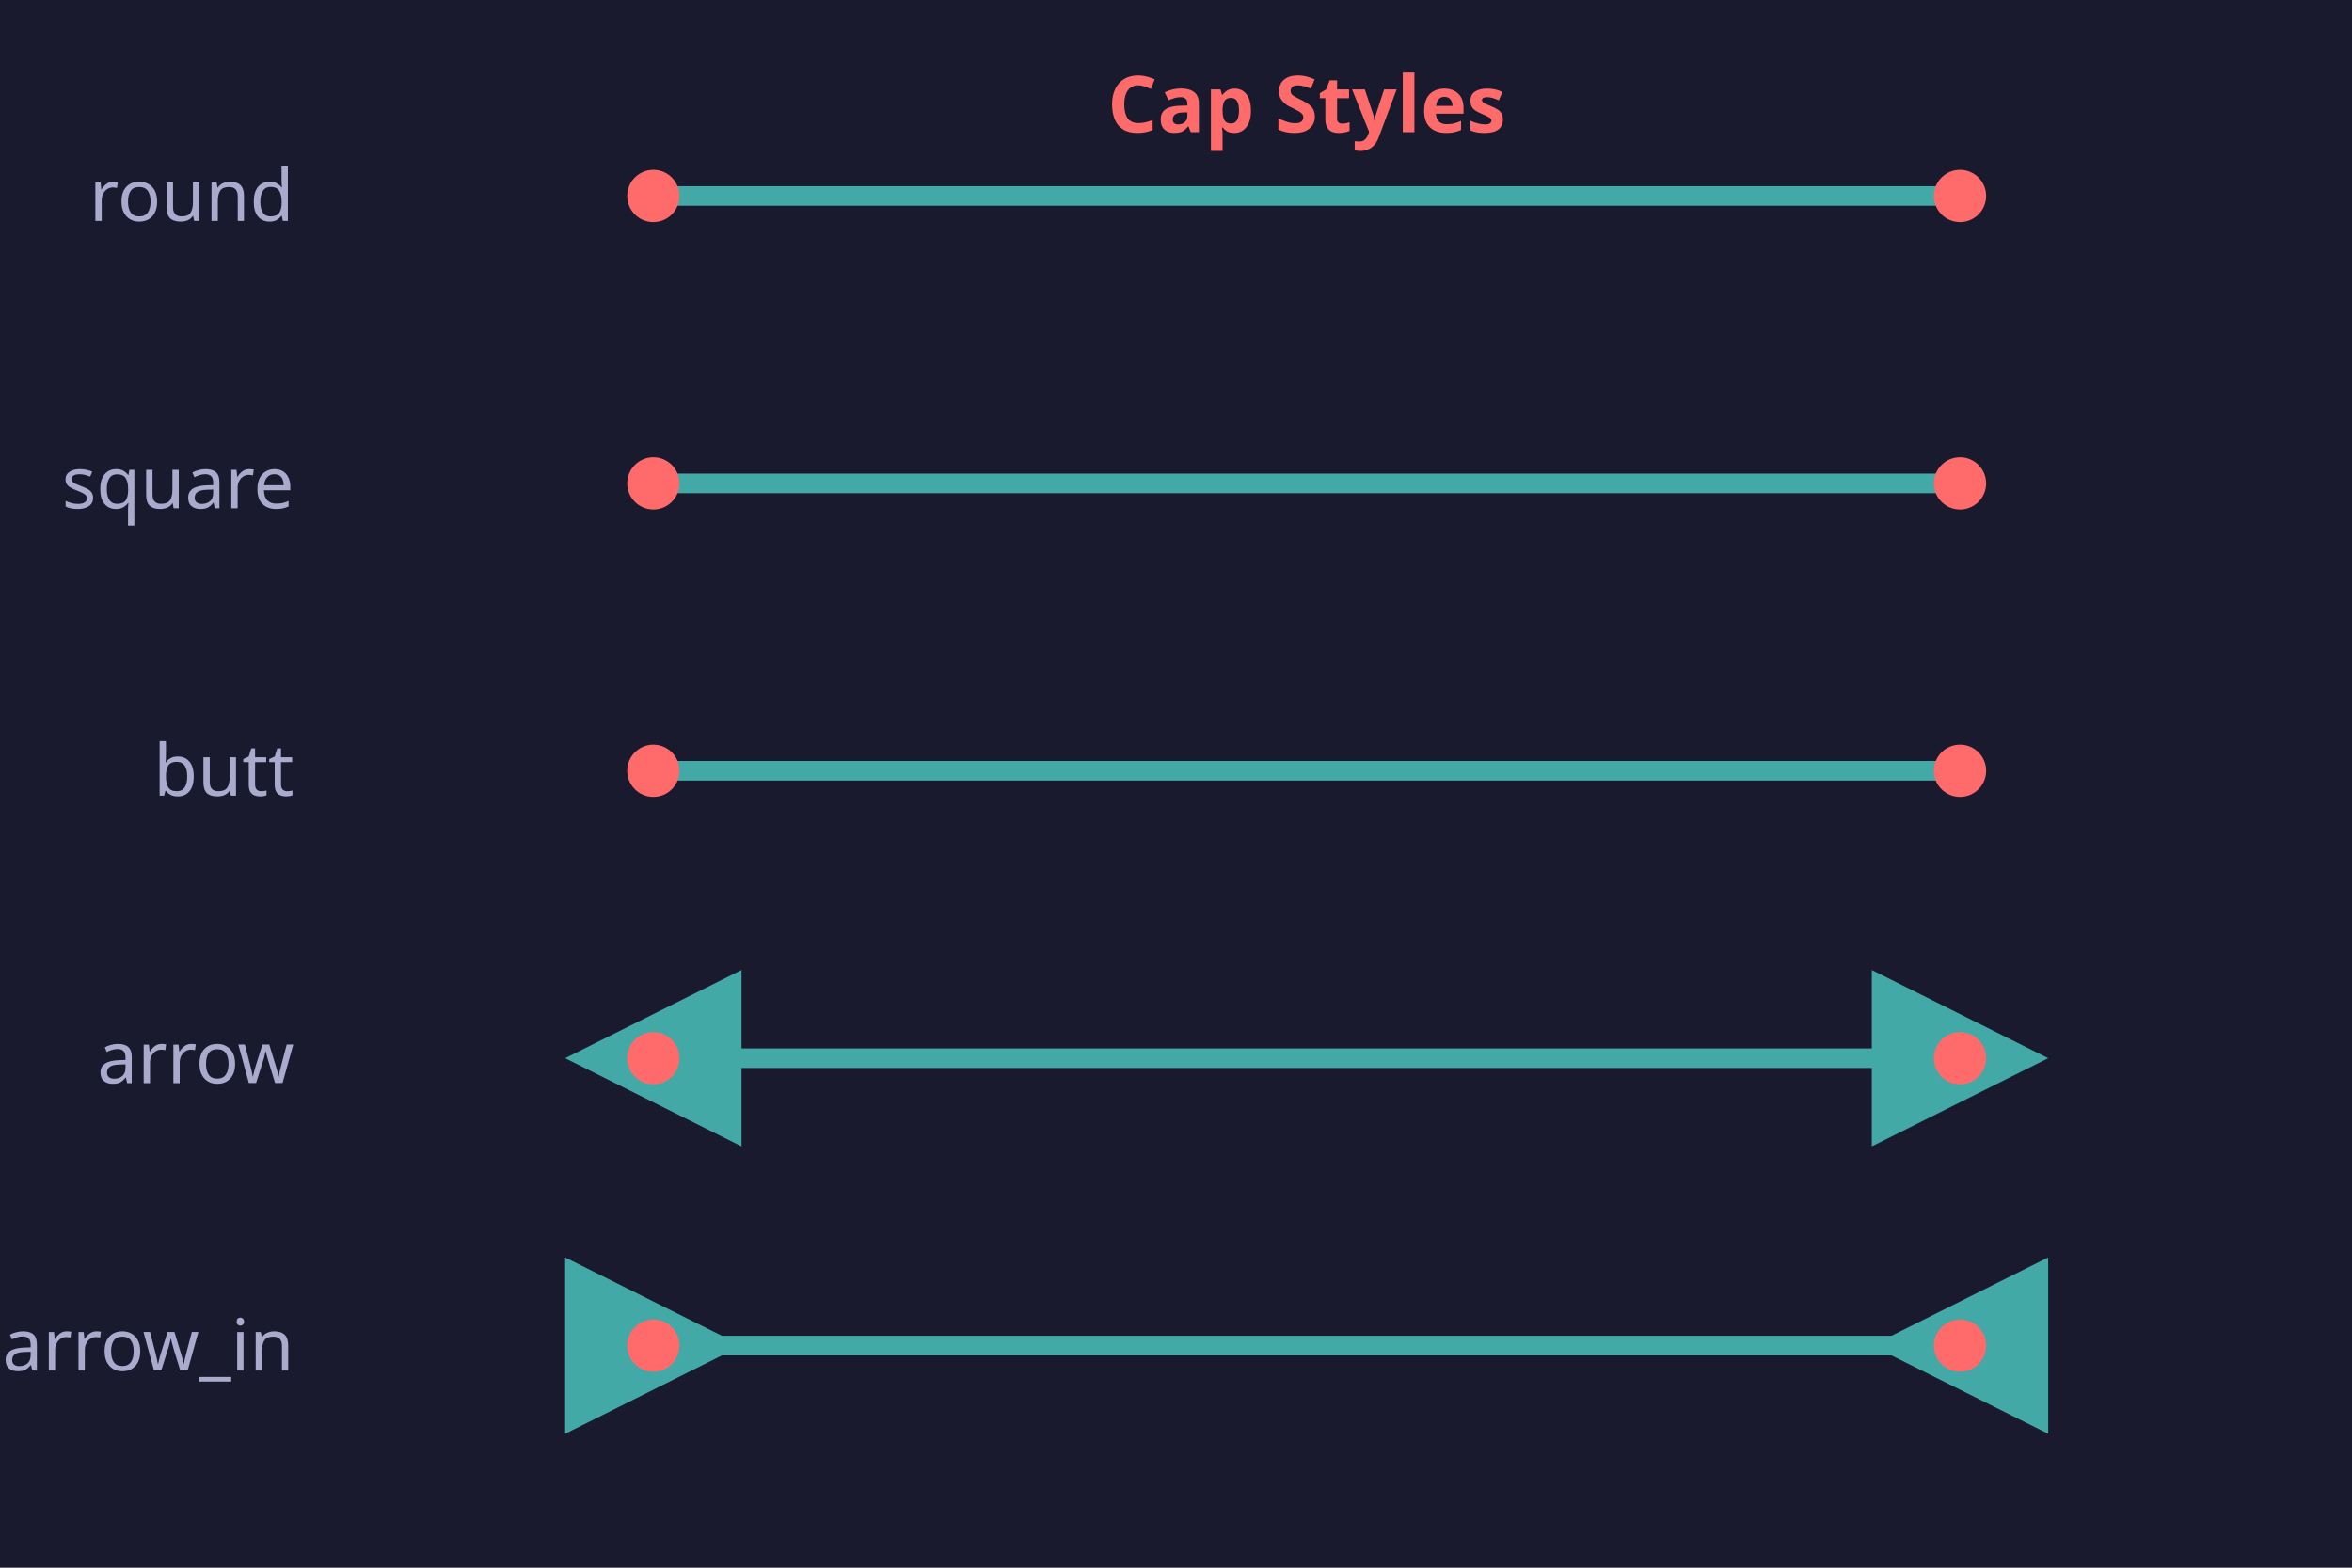
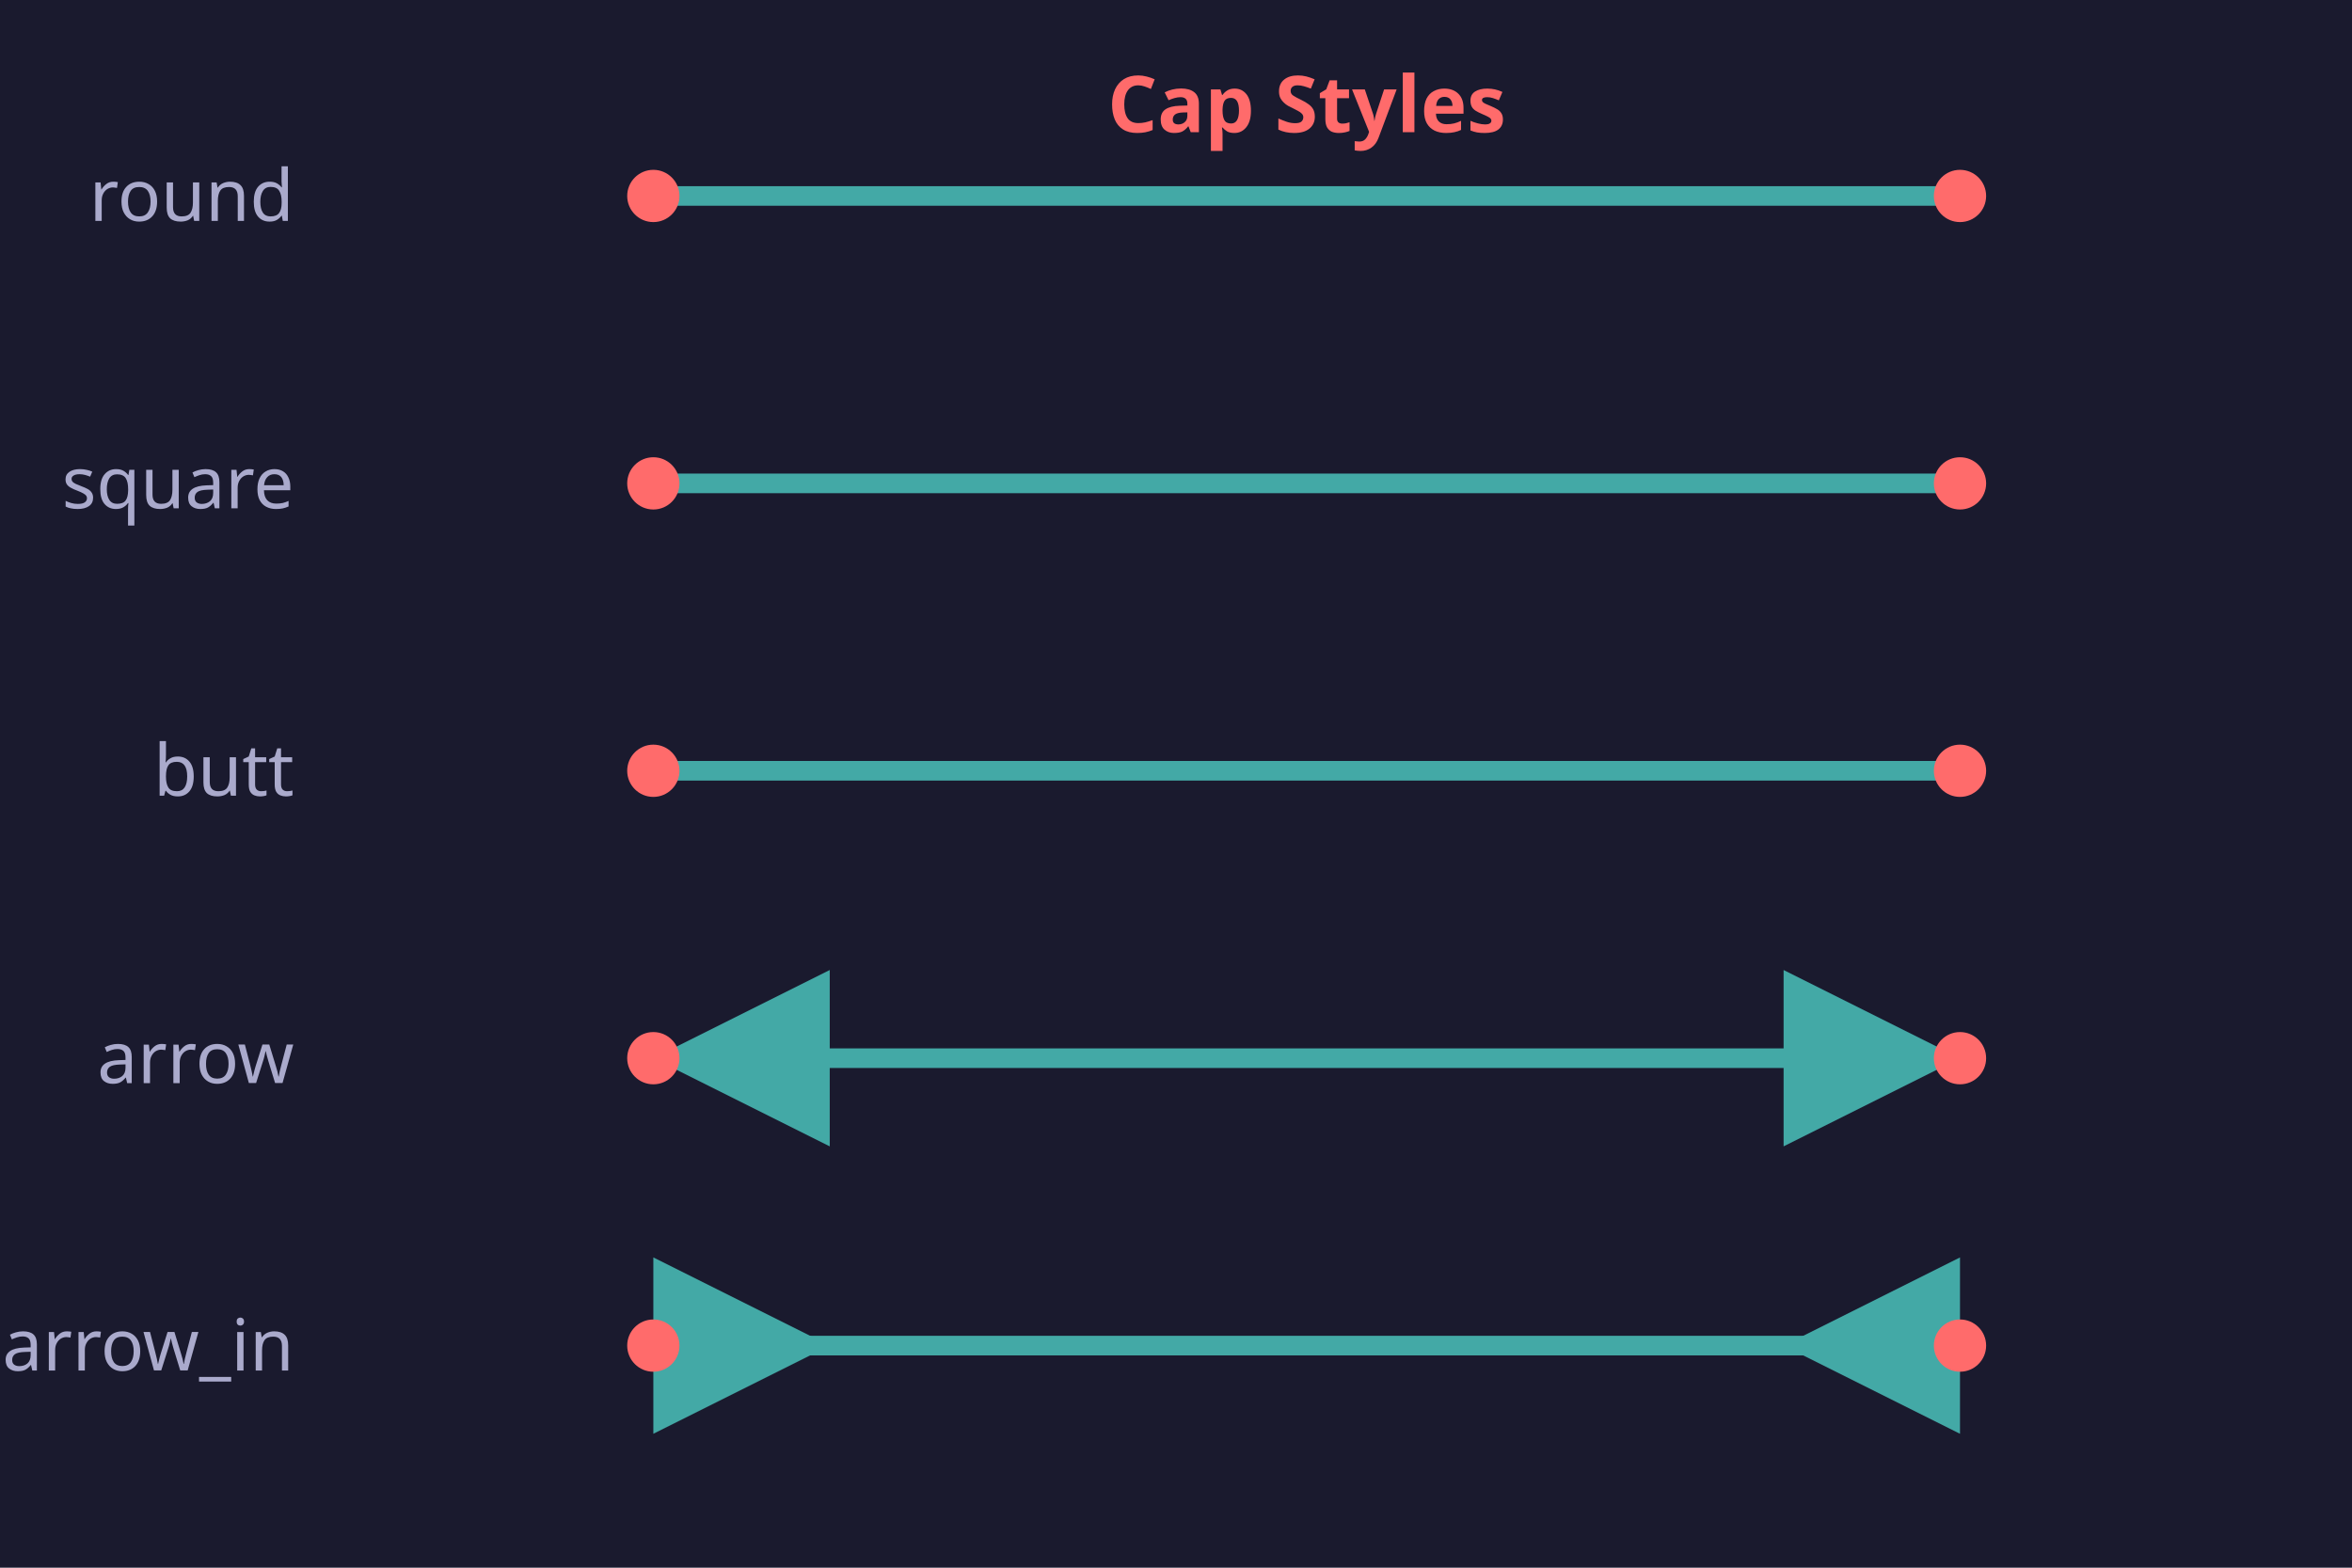
<svg xmlns="http://www.w3.org/2000/svg" width="360" height="240" viewBox="0 0 360 240">
  <defs>
-     <marker id="cap-arrow-4ecdc4-9_0-start" viewBox="0 0 10 10" refX="5" refY="5" markerWidth="9.0" markerHeight="9.0" orient="auto" overflow="visible">
+     <marker id="cap-arrow-4ecdc4-9_0-start" viewBox="0 0 10 10" refX="0" refY="5" markerWidth="9.0" markerHeight="9.0" orient="auto" overflow="visible">
      <path d="M 10 0 L 0 5 L 10 10 z" fill="#4ecdc4" />
    </marker>
-     <marker id="cap-arrow-4ecdc4-9_0" viewBox="0 0 10 10" refX="5" refY="5" markerWidth="9.0" markerHeight="9.0" orient="auto" overflow="visible">
+     <marker id="cap-arrow-4ecdc4-9_0" viewBox="0 0 10 10" refX="10" refY="5" markerWidth="9.0" markerHeight="9.0" orient="auto" overflow="visible">
      <path d="M 0 0 L 10 5 L 0 10 z" fill="#4ecdc4" />
    </marker>
-     <marker id="cap-arrow_in-4ecdc4-9_0-start" viewBox="0 0 10 10" refX="5" refY="5" markerWidth="9.0" markerHeight="9.0" orient="auto" overflow="visible">
+     <marker id="cap-arrow_in-4ecdc4-9_0-start" viewBox="0 0 10 10" refX="0" refY="5" markerWidth="9.0" markerHeight="9.0" orient="auto" overflow="visible">
      <path d="M 0 0 L 10 5 L 0 10 z" fill="#4ecdc4" />
    </marker>
-     <marker id="cap-arrow_in-4ecdc4-9_0" viewBox="0 0 10 10" refX="5" refY="5" markerWidth="9.0" markerHeight="9.0" orient="auto" overflow="visible">
+     <marker id="cap-arrow_in-4ecdc4-9_0" viewBox="0 0 10 10" refX="10" refY="5" markerWidth="9.0" markerHeight="9.0" orient="auto" overflow="visible">
      <path d="M 10 0 L 0 5 L 10 10 z" fill="#4ecdc4" />
    </marker>
  </defs>
  <rect width="100%" height="100%" fill="#1a1a2e" />
  <line x1="100" y1="30" x2="300" y2="30" stroke="#4ecdc4" stroke-width="3" stroke-linecap="round" opacity="0.8" />
  <line x1="100" y1="74" x2="300" y2="74" stroke="#4ecdc4" stroke-width="3" stroke-linecap="round" opacity="0.8" />
  <line x1="100" y1="118" x2="300" y2="118" stroke="#4ecdc4" stroke-width="3" stroke-linecap="round" opacity="0.8" />
-   <line x1="100" y1="162" x2="300" y2="162" stroke="#4ecdc4" stroke-width="3" stroke-linecap="round" marker-start="url(#cap-arrow-4ecdc4-9_0-start)" marker-end="url(#cap-arrow-4ecdc4-9_0)" opacity="0.8" />
-   <line x1="100" y1="206" x2="300" y2="206" stroke="#4ecdc4" stroke-width="3" stroke-linecap="round" marker-start="url(#cap-arrow_in-4ecdc4-9_0-start)" marker-end="url(#cap-arrow_in-4ecdc4-9_0)" opacity="0.8" />
+   <line x1="100" y1="162" x2="300" y2="162" stroke="#4ecdc4" stroke-width="3" stroke-linecap="butt" marker-start="url(#cap-arrow-4ecdc4-9_0-start)" marker-end="url(#cap-arrow-4ecdc4-9_0)" opacity="0.8" />
+   <line x1="100" y1="206" x2="300" y2="206" stroke="#4ecdc4" stroke-width="3" stroke-linecap="butt" marker-start="url(#cap-arrow_in-4ecdc4-9_0-start)" marker-end="url(#cap-arrow_in-4ecdc4-9_0)" opacity="0.8" />
  <circle cx="100" cy="30" r="4.0" fill="#ff6b6b" />
  <circle cx="300" cy="30" r="4.0" fill="#ff6b6b" />
  <text x="45" y="30" font-size="11.0" font-family="sans-serif" font-style="normal" font-weight="normal" fill="#aaaacc" text-anchor="end" dominant-baseline="middle">round</text>
  <circle cx="100" cy="74" r="4.0" fill="#ff6b6b" />
  <circle cx="300" cy="74" r="4.0" fill="#ff6b6b" />
  <text x="45" y="74" font-size="11.0" font-family="sans-serif" font-style="normal" font-weight="normal" fill="#aaaacc" text-anchor="end" dominant-baseline="middle">square</text>
  <circle cx="100" cy="118" r="4.0" fill="#ff6b6b" />
  <circle cx="300" cy="118" r="4.0" fill="#ff6b6b" />
  <text x="45" y="118" font-size="11.0" font-family="sans-serif" font-style="normal" font-weight="normal" fill="#aaaacc" text-anchor="end" dominant-baseline="middle">butt</text>
  <circle cx="100" cy="162" r="4.0" fill="#ff6b6b" />
  <circle cx="300" cy="162" r="4.0" fill="#ff6b6b" />
  <text x="45" y="162" font-size="11.0" font-family="sans-serif" font-style="normal" font-weight="normal" fill="#aaaacc" text-anchor="end" dominant-baseline="middle">arrow</text>
  <circle cx="100" cy="206" r="4.0" fill="#ff6b6b" />
  <circle cx="300" cy="206" r="4.0" fill="#ff6b6b" />
  <text x="45" y="206" font-size="11.0" font-family="sans-serif" font-style="normal" font-weight="normal" fill="#aaaacc" text-anchor="end" dominant-baseline="middle">arrow_in</text>
  <text x="200" y="16" font-size="12.0" font-family="sans-serif" font-style="normal" font-weight="bold" fill="#ff6b6b" text-anchor="middle" dominant-baseline="middle">Cap Styles</text>
</svg>
